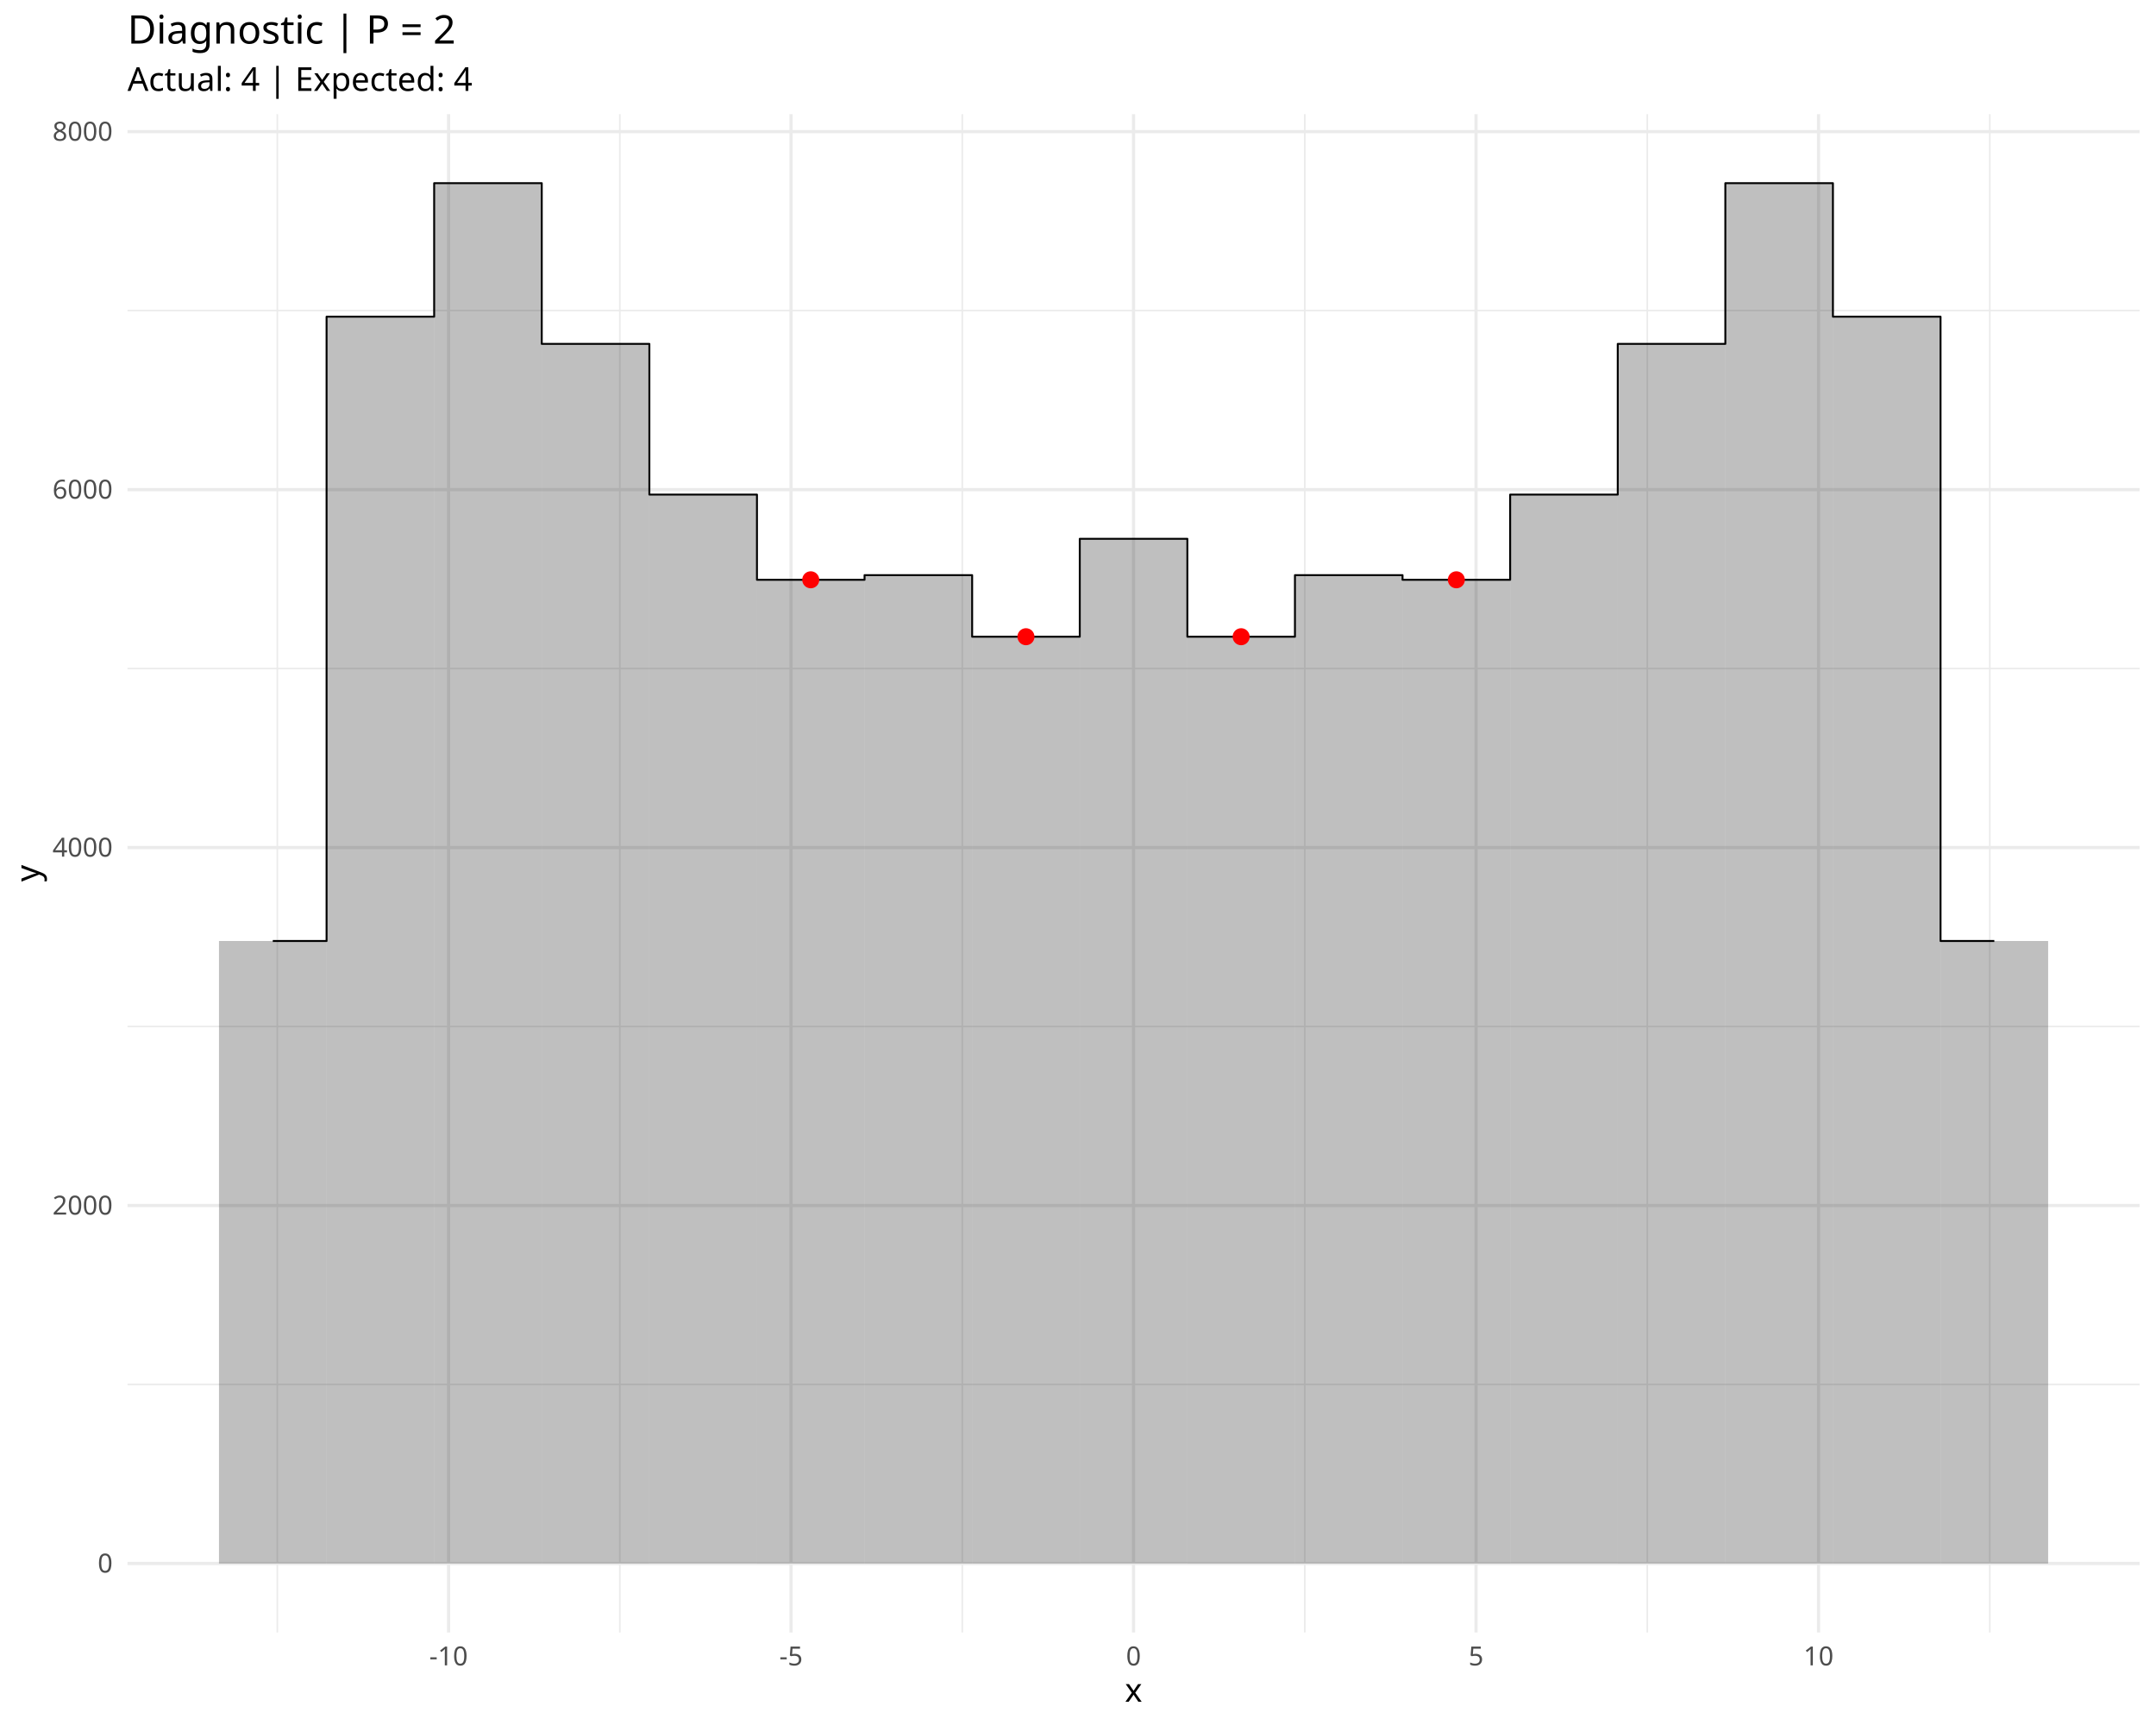
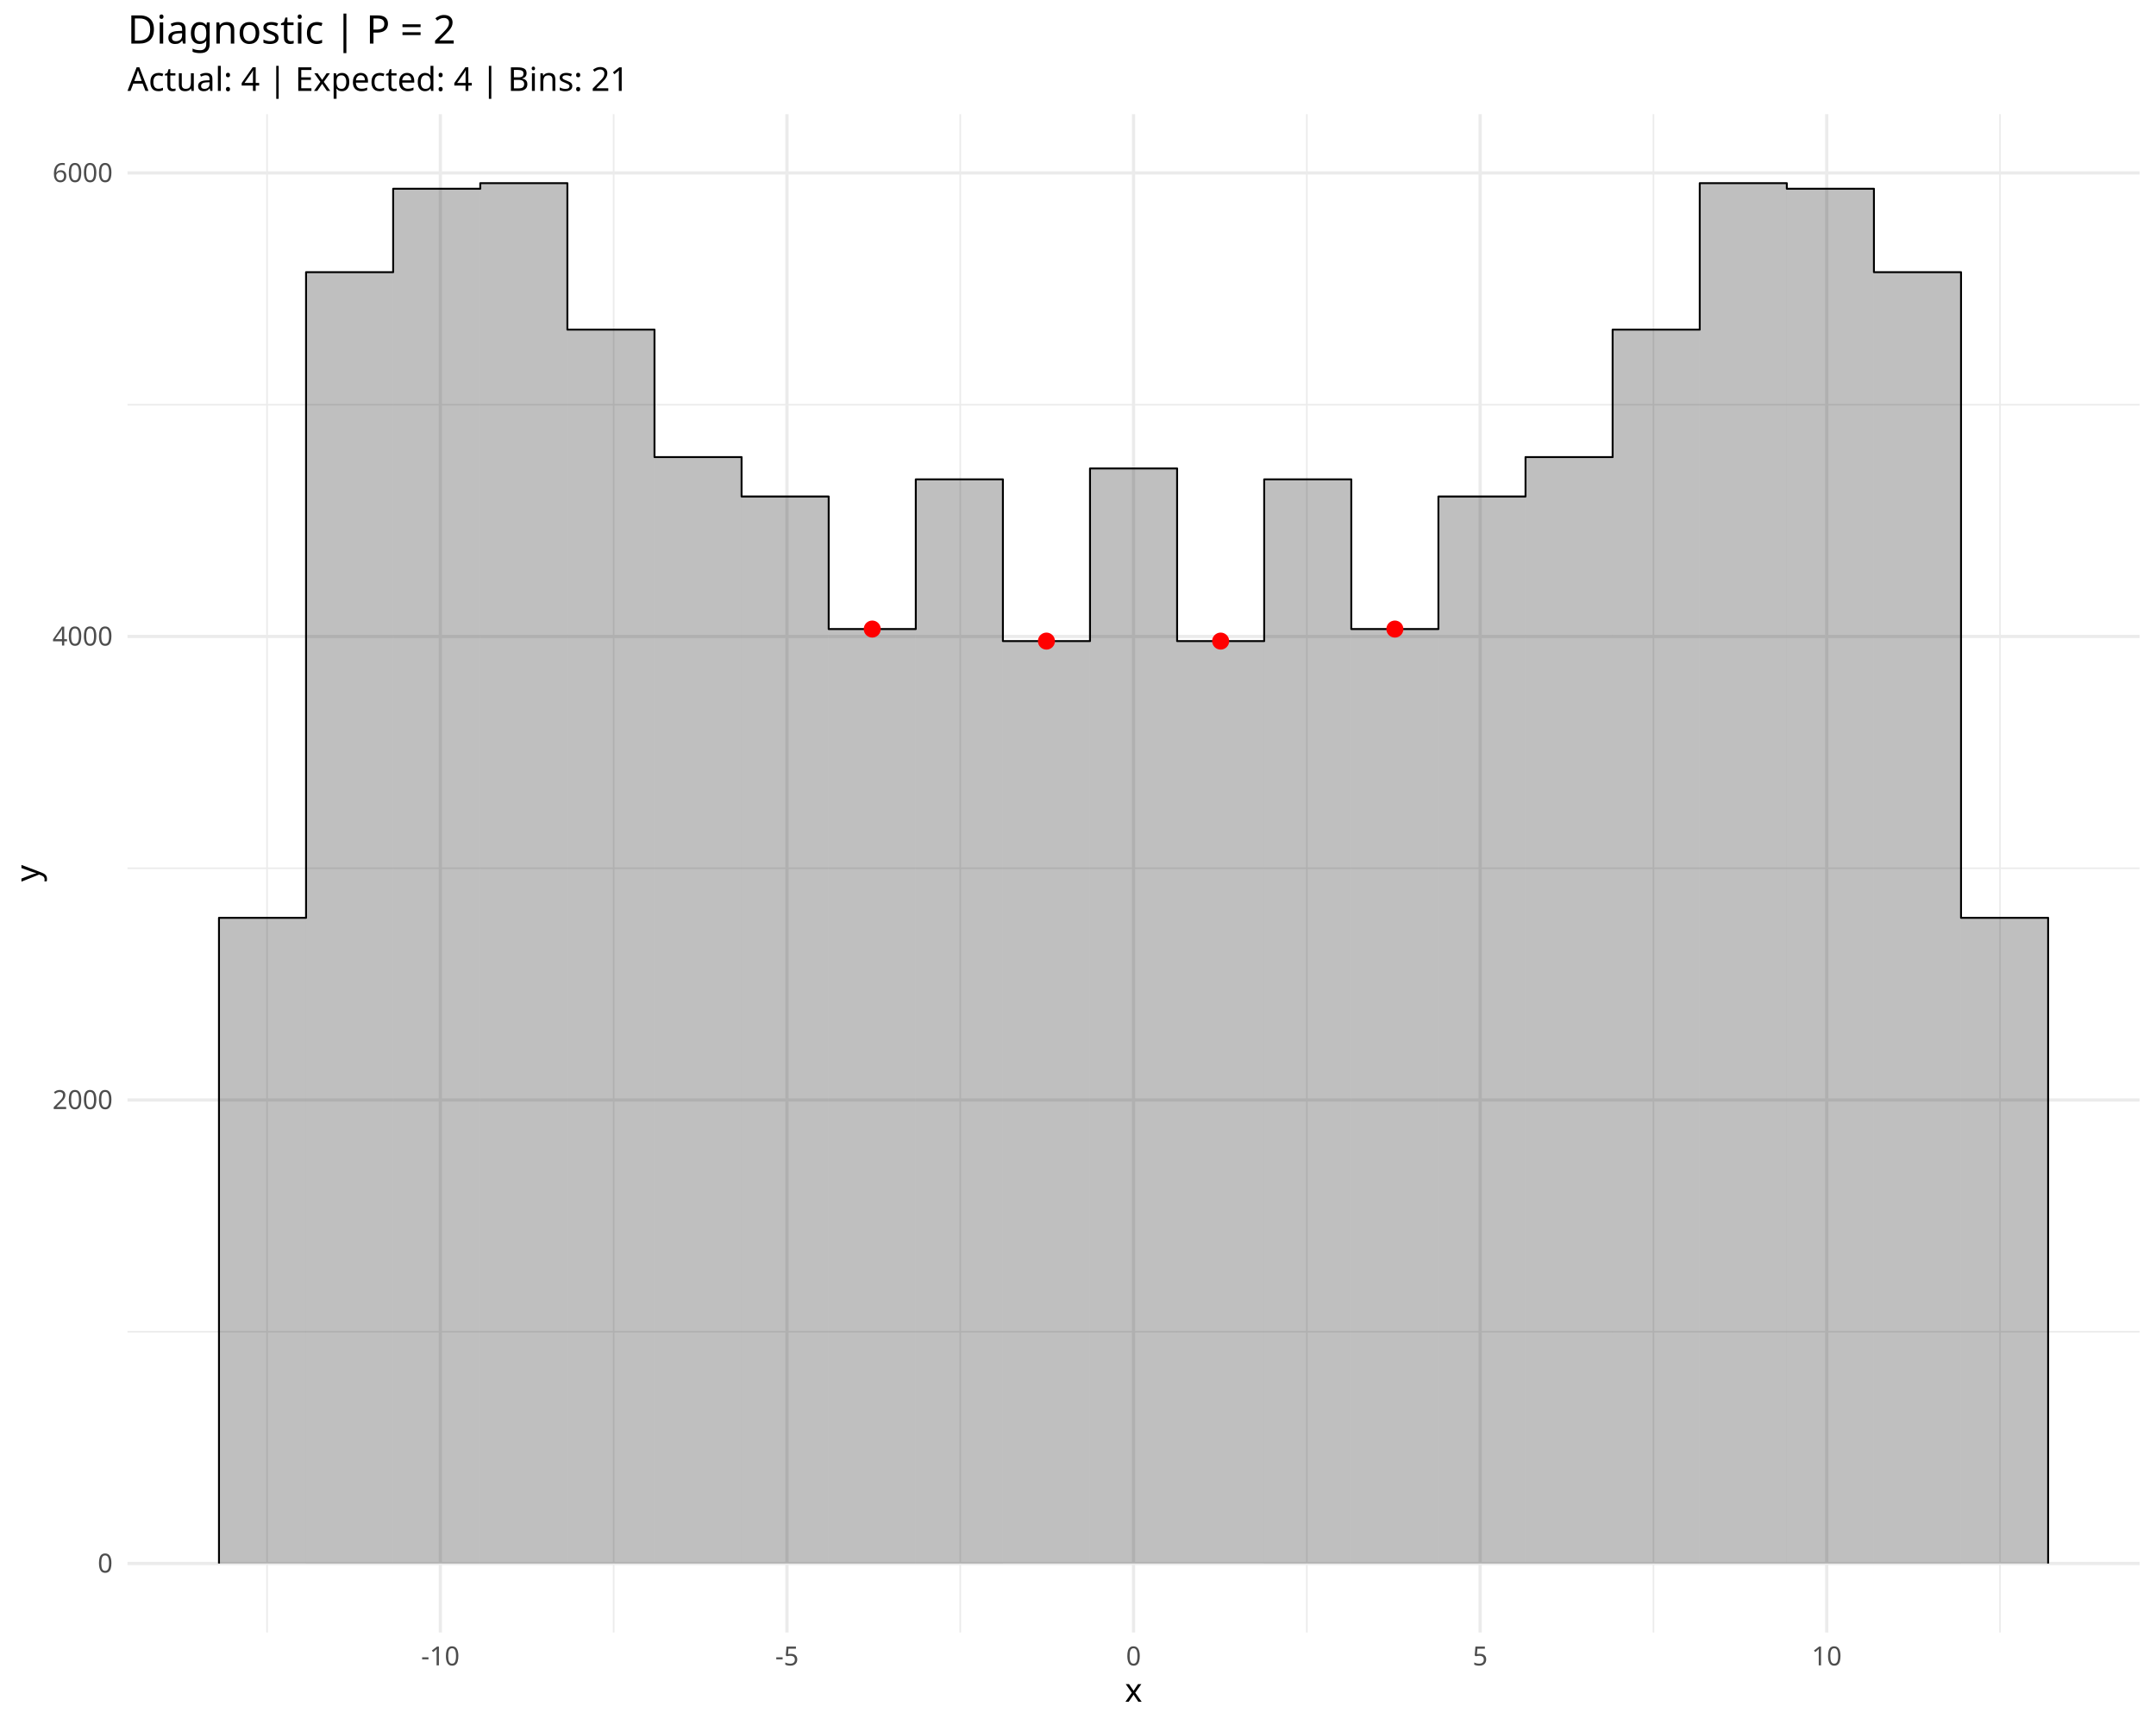
<svg xmlns="http://www.w3.org/2000/svg" class="svglite" data-engine-version="2.0" width="720.00pt" height="576.00pt" viewBox="0 0 720.00 576.00">
  <defs>
    <style type="text/css">
    .svglite line, .svglite polyline, .svglite polygon, .svglite path, .svglite rect, .svglite circle {
      fill: none;
      stroke: #000000;
      stroke-linecap: round;
      stroke-linejoin: round;
      stroke-miterlimit: 10.00;
    }
  </style>
  </defs>
  <rect width="100%" height="100%" style="stroke: none; fill: #FFFFFF;" />
  <defs>
    <clipPath id="cpMC4wMHw3MjAuMDB8MC4wMHw1NzYuMDA=">
      <rect x="0.00" y="0.00" width="720.00" height="576.00" />
    </clipPath>
  </defs>
  <g clip-path="url(#cpMC4wMHw3MjAuMDB8MC4wMHw1NzYuMDA=)">
    <rect x="0.00" y="0.00" width="720.00" height="576.00" style="stroke-width: 1.07; stroke: none; fill: #FFFFFF;" />
  </g>
  <defs>
    <clipPath id="cpNDIuNTh8NzE0LjUyfDM4LjEyfDU0NS4xMQ==">
      <rect x="42.58" y="38.12" width="671.94" height="507.00" />
    </clipPath>
  </defs>
  <g clip-path="url(#cpNDIuNTh8NzE0LjUyfDM4LjEyfDU0NS4xMQ==)">
-     <polyline points="42.58,462.30 714.52,462.30 " style="stroke-width: 0.53; stroke: #EBEBEB; stroke-linecap: butt;" />
-     <polyline points="42.58,342.77 714.52,342.77 " style="stroke-width: 0.53; stroke: #EBEBEB; stroke-linecap: butt;" />
-     <polyline points="42.58,223.24 714.52,223.24 " style="stroke-width: 0.53; stroke: #EBEBEB; stroke-linecap: butt;" />
-     <polyline points="42.58,103.71 714.52,103.71 " style="stroke-width: 0.53; stroke: #EBEBEB; stroke-linecap: butt;" />
-     <polyline points="92.61,545.11 92.61,38.12 " style="stroke-width: 0.53; stroke: #EBEBEB; stroke-linecap: butt;" />
-     <polyline points="206.99,545.11 206.99,38.12 " style="stroke-width: 0.53; stroke: #EBEBEB; stroke-linecap: butt;" />
-     <polyline points="321.36,545.11 321.36,38.12 " style="stroke-width: 0.53; stroke: #EBEBEB; stroke-linecap: butt;" />
-     <polyline points="435.74,545.11 435.74,38.12 " style="stroke-width: 0.53; stroke: #EBEBEB; stroke-linecap: butt;" />
-     <polyline points="550.12,545.11 550.12,38.12 " style="stroke-width: 0.53; stroke: #EBEBEB; stroke-linecap: butt;" />
-     <polyline points="664.49,545.11 664.49,38.12 " style="stroke-width: 0.53; stroke: #EBEBEB; stroke-linecap: butt;" />
+     <polyline points="42.58,444.68 714.52,444.68 " style="stroke-width: 0.53; stroke: #EBEBEB; stroke-linecap: butt;" />
+     <polyline points="42.58,289.91 714.52,289.91 " style="stroke-width: 0.53; stroke: #EBEBEB; stroke-linecap: butt;" />
+     <polyline points="42.58,135.14 714.52,135.14 " style="stroke-width: 0.53; stroke: #EBEBEB; stroke-linecap: butt;" />
+     <polyline points="89.19,545.11 89.19,38.12 " style="stroke-width: 0.53; stroke: #EBEBEB; stroke-linecap: butt;" />
+     <polyline points="204.93,545.11 204.93,38.12 " style="stroke-width: 0.53; stroke: #EBEBEB; stroke-linecap: butt;" />
+     <polyline points="320.68,545.11 320.68,38.12 " style="stroke-width: 0.53; stroke: #EBEBEB; stroke-linecap: butt;" />
+     <polyline points="436.42,545.11 436.42,38.12 " style="stroke-width: 0.53; stroke: #EBEBEB; stroke-linecap: butt;" />
+     <polyline points="552.17,545.11 552.17,38.12 " style="stroke-width: 0.53; stroke: #EBEBEB; stroke-linecap: butt;" />
+     <polyline points="667.91,545.11 667.91,38.12 " style="stroke-width: 0.53; stroke: #EBEBEB; stroke-linecap: butt;" />
    <polyline points="42.58,522.07 714.52,522.07 " style="stroke-width: 1.07; stroke: #EBEBEB; stroke-linecap: butt;" />
-     <polyline points="42.58,402.54 714.52,402.54 " style="stroke-width: 1.07; stroke: #EBEBEB; stroke-linecap: butt;" />
-     <polyline points="42.58,283.01 714.52,283.01 " style="stroke-width: 1.07; stroke: #EBEBEB; stroke-linecap: butt;" />
-     <polyline points="42.58,163.48 714.52,163.48 " style="stroke-width: 1.07; stroke: #EBEBEB; stroke-linecap: butt;" />
-     <polyline points="42.58,43.95 714.52,43.95 " style="stroke-width: 1.07; stroke: #EBEBEB; stroke-linecap: butt;" />
-     <polyline points="149.80,545.11 149.80,38.12 " style="stroke-width: 1.07; stroke: #EBEBEB; stroke-linecap: butt;" />
-     <polyline points="264.17,545.11 264.17,38.12 " style="stroke-width: 1.07; stroke: #EBEBEB; stroke-linecap: butt;" />
+     <polyline points="42.58,367.30 714.52,367.30 " style="stroke-width: 1.07; stroke: #EBEBEB; stroke-linecap: butt;" />
+     <polyline points="42.58,212.53 714.52,212.53 " style="stroke-width: 1.07; stroke: #EBEBEB; stroke-linecap: butt;" />
+     <polyline points="42.58,57.76 714.52,57.76 " style="stroke-width: 1.07; stroke: #EBEBEB; stroke-linecap: butt;" />
+     <polyline points="147.06,545.11 147.06,38.12 " style="stroke-width: 1.07; stroke: #EBEBEB; stroke-linecap: butt;" />
+     <polyline points="262.81,545.11 262.81,38.12 " style="stroke-width: 1.07; stroke: #EBEBEB; stroke-linecap: butt;" />
    <polyline points="378.55,545.11 378.55,38.12 " style="stroke-width: 1.07; stroke: #EBEBEB; stroke-linecap: butt;" />
-     <polyline points="492.93,545.11 492.93,38.12 " style="stroke-width: 1.07; stroke: #EBEBEB; stroke-linecap: butt;" />
-     <polyline points="607.31,545.11 607.31,38.12 " style="stroke-width: 1.07; stroke: #EBEBEB; stroke-linecap: butt;" />
-     <rect x="73.13" y="314.21" width="35.93" height="207.86" style="stroke-width: 1.07; stroke: none; stroke-linecap: butt; stroke-linejoin: miter; fill: #000000; fill-opacity: 0.25;" />
-     <rect x="109.06" y="105.75" width="35.93" height="416.32" style="stroke-width: 1.07; stroke: none; stroke-linecap: butt; stroke-linejoin: miter; fill: #000000; fill-opacity: 0.25;" />
-     <rect x="144.99" y="61.16" width="35.93" height="460.91" style="stroke-width: 1.07; stroke: none; stroke-linecap: butt; stroke-linejoin: miter; fill: #000000; fill-opacity: 0.25;" />
-     <rect x="180.92" y="114.83" width="35.93" height="407.24" style="stroke-width: 1.07; stroke: none; stroke-linecap: butt; stroke-linejoin: miter; fill: #000000; fill-opacity: 0.25;" />
-     <rect x="216.86" y="165.15" width="35.93" height="356.91" style="stroke-width: 1.07; stroke: none; stroke-linecap: butt; stroke-linejoin: miter; fill: #000000; fill-opacity: 0.25;" />
-     <rect x="252.79" y="193.60" width="35.93" height="328.47" style="stroke-width: 1.07; stroke: none; stroke-linecap: butt; stroke-linejoin: miter; fill: #000000; fill-opacity: 0.25;" />
-     <rect x="288.72" y="192.05" width="35.93" height="330.02" style="stroke-width: 1.07; stroke: none; stroke-linecap: butt; stroke-linejoin: miter; fill: #000000; fill-opacity: 0.25;" />
-     <rect x="324.65" y="212.61" width="35.93" height="309.46" style="stroke-width: 1.07; stroke: none; stroke-linecap: butt; stroke-linejoin: miter; fill: #000000; fill-opacity: 0.25;" />
-     <rect x="360.59" y="179.91" width="35.93" height="342.15" style="stroke-width: 1.07; stroke: none; stroke-linecap: butt; stroke-linejoin: miter; fill: #000000; fill-opacity: 0.25;" />
-     <rect x="396.52" y="212.61" width="35.93" height="309.46" style="stroke-width: 1.07; stroke: none; stroke-linecap: butt; stroke-linejoin: miter; fill: #000000; fill-opacity: 0.25;" />
-     <rect x="432.45" y="192.05" width="35.93" height="330.02" style="stroke-width: 1.07; stroke: none; stroke-linecap: butt; stroke-linejoin: miter; fill: #000000; fill-opacity: 0.25;" />
-     <rect x="468.38" y="193.60" width="35.93" height="328.47" style="stroke-width: 1.07; stroke: none; stroke-linecap: butt; stroke-linejoin: miter; fill: #000000; fill-opacity: 0.25;" />
-     <rect x="504.32" y="165.15" width="35.93" height="356.91" style="stroke-width: 1.07; stroke: none; stroke-linecap: butt; stroke-linejoin: miter; fill: #000000; fill-opacity: 0.25;" />
-     <rect x="540.25" y="114.83" width="35.93" height="407.24" style="stroke-width: 1.07; stroke: none; stroke-linecap: butt; stroke-linejoin: miter; fill: #000000; fill-opacity: 0.25;" />
-     <rect x="576.18" y="61.16" width="35.93" height="460.91" style="stroke-width: 1.07; stroke: none; stroke-linecap: butt; stroke-linejoin: miter; fill: #000000; fill-opacity: 0.25;" />
-     <rect x="612.11" y="105.75" width="35.93" height="416.32" style="stroke-width: 1.07; stroke: none; stroke-linecap: butt; stroke-linejoin: miter; fill: #000000; fill-opacity: 0.25;" />
-     <rect x="648.05" y="314.21" width="35.93" height="207.86" style="stroke-width: 1.07; stroke: none; stroke-linecap: butt; stroke-linejoin: miter; fill: #000000; fill-opacity: 0.25;" />
-     <polyline points="91.09,314.21 109.06,314.21 109.06,105.75 144.99,105.75 144.99,61.16 180.92,61.16 180.92,114.83 216.86,114.83 216.86,165.15 252.79,165.15 252.79,193.60 288.72,193.60 288.72,192.05 324.65,192.05 324.65,212.61 360.59,212.61 360.59,179.91 396.52,179.91 396.52,212.61 432.45,212.61 432.45,192.05 468.38,192.05 468.38,193.60 504.32,193.60 504.32,165.15 540.25,165.15 540.25,114.83 576.18,114.83 576.18,61.16 612.11,61.16 612.11,105.75 648.05,105.75 648.05,314.21 666.01,314.21 " style="stroke-width: 0.64; stroke-linecap: butt;" />
-     <circle cx="270.75" cy="193.60" r="2.49" style="stroke-width: 0.71; stroke: #FF0000; fill: #FF0000;" />
-     <circle cx="342.62" cy="212.61" r="2.49" style="stroke-width: 0.71; stroke: #FF0000; fill: #FF0000;" />
-     <circle cx="414.48" cy="212.61" r="2.49" style="stroke-width: 0.71; stroke: #FF0000; fill: #FF0000;" />
-     <circle cx="486.35" cy="193.60" r="2.49" style="stroke-width: 0.71; stroke: #FF0000; fill: #FF0000;" />
+     <polyline points="494.30,545.11 494.30,38.12 " style="stroke-width: 1.07; stroke: #EBEBEB; stroke-linecap: butt;" />
+     <polyline points="610.04,545.11 610.04,38.12 " style="stroke-width: 1.07; stroke: #EBEBEB; stroke-linecap: butt;" />
+     <rect x="73.13" y="306.47" width="29.09" height="215.59" style="stroke-width: 1.07; stroke: none; stroke-linecap: butt; stroke-linejoin: miter; fill: #000000; fill-opacity: 0.25;" />
+     <rect x="102.21" y="90.88" width="29.09" height="431.19" style="stroke-width: 1.07; stroke: none; stroke-linecap: butt; stroke-linejoin: miter; fill: #000000; fill-opacity: 0.25;" />
+     <rect x="131.30" y="63.02" width="29.09" height="459.05" style="stroke-width: 1.07; stroke: none; stroke-linecap: butt; stroke-linejoin: miter; fill: #000000; fill-opacity: 0.25;" />
+     <rect x="160.39" y="61.16" width="29.09" height="460.91" style="stroke-width: 1.07; stroke: none; stroke-linecap: butt; stroke-linejoin: miter; fill: #000000; fill-opacity: 0.25;" />
+     <rect x="189.48" y="110.07" width="29.09" height="412.00" style="stroke-width: 1.07; stroke: none; stroke-linecap: butt; stroke-linejoin: miter; fill: #000000; fill-opacity: 0.25;" />
+     <rect x="218.57" y="152.63" width="29.09" height="369.44" style="stroke-width: 1.07; stroke: none; stroke-linecap: butt; stroke-linejoin: miter; fill: #000000; fill-opacity: 0.25;" />
+     <rect x="247.65" y="165.79" width="29.09" height="356.28" style="stroke-width: 1.07; stroke: none; stroke-linecap: butt; stroke-linejoin: miter; fill: #000000; fill-opacity: 0.25;" />
+     <rect x="276.74" y="210.05" width="29.09" height="312.02" style="stroke-width: 1.07; stroke: none; stroke-linecap: butt; stroke-linejoin: miter; fill: #000000; fill-opacity: 0.25;" />
+     <rect x="305.83" y="160.06" width="29.09" height="362.01" style="stroke-width: 1.07; stroke: none; stroke-linecap: butt; stroke-linejoin: miter; fill: #000000; fill-opacity: 0.25;" />
+     <rect x="334.92" y="214.07" width="29.09" height="307.99" style="stroke-width: 1.07; stroke: none; stroke-linecap: butt; stroke-linejoin: miter; fill: #000000; fill-opacity: 0.25;" />
+     <rect x="364.01" y="156.42" width="29.09" height="365.64" style="stroke-width: 1.07; stroke: none; stroke-linecap: butt; stroke-linejoin: miter; fill: #000000; fill-opacity: 0.25;" />
+     <rect x="393.10" y="214.07" width="29.09" height="307.99" style="stroke-width: 1.07; stroke: none; stroke-linecap: butt; stroke-linejoin: miter; fill: #000000; fill-opacity: 0.25;" />
+     <rect x="422.18" y="160.06" width="29.09" height="362.01" style="stroke-width: 1.07; stroke: none; stroke-linecap: butt; stroke-linejoin: miter; fill: #000000; fill-opacity: 0.25;" />
+     <rect x="451.27" y="210.05" width="29.09" height="312.02" style="stroke-width: 1.07; stroke: none; stroke-linecap: butt; stroke-linejoin: miter; fill: #000000; fill-opacity: 0.25;" />
+     <rect x="480.36" y="165.79" width="29.09" height="356.28" style="stroke-width: 1.07; stroke: none; stroke-linecap: butt; stroke-linejoin: miter; fill: #000000; fill-opacity: 0.25;" />
+     <rect x="509.45" y="152.63" width="29.09" height="369.44" style="stroke-width: 1.07; stroke: none; stroke-linecap: butt; stroke-linejoin: miter; fill: #000000; fill-opacity: 0.25;" />
+     <rect x="538.54" y="110.07" width="29.09" height="412.00" style="stroke-width: 1.07; stroke: none; stroke-linecap: butt; stroke-linejoin: miter; fill: #000000; fill-opacity: 0.25;" />
+     <rect x="567.63" y="61.16" width="29.09" height="460.91" style="stroke-width: 1.07; stroke: none; stroke-linecap: butt; stroke-linejoin: miter; fill: #000000; fill-opacity: 0.25;" />
+     <rect x="596.71" y="63.02" width="29.09" height="459.05" style="stroke-width: 1.07; stroke: none; stroke-linecap: butt; stroke-linejoin: miter; fill: #000000; fill-opacity: 0.25;" />
+     <rect x="625.80" y="90.88" width="29.09" height="431.19" style="stroke-width: 1.07; stroke: none; stroke-linecap: butt; stroke-linejoin: miter; fill: #000000; fill-opacity: 0.25;" />
+     <rect x="654.89" y="306.47" width="29.09" height="215.59" style="stroke-width: 1.07; stroke: none; stroke-linecap: butt; stroke-linejoin: miter; fill: #000000; fill-opacity: 0.25;" />
+     <polyline points="73.13,522.07 73.13,306.47 102.21,306.47 102.21,90.88 131.30,90.88 131.30,63.02 160.39,63.02 160.39,61.16 189.48,61.16 189.48,110.07 218.57,110.07 218.57,152.63 247.65,152.63 247.65,165.79 276.74,165.79 276.74,210.05 305.83,210.05 305.83,160.06 334.92,160.06 334.92,214.07 364.01,214.07 364.01,156.42 393.10,156.42 393.10,214.07 422.18,214.07 422.18,160.06 451.27,160.06 451.27,210.05 480.36,210.05 480.36,165.79 509.45,165.79 509.45,152.63 538.54,152.63 538.54,110.07 567.63,110.07 567.63,61.16 596.71,61.16 596.71,63.02 625.80,63.02 625.80,90.88 654.89,90.88 654.89,306.47 683.98,306.47 683.98,522.07 " style="stroke-width: 0.64; stroke-linecap: butt;" />
+     <circle cx="291.29" cy="210.05" r="2.49" style="stroke-width: 0.71; stroke: #FF0000; fill: #FF0000;" />
+     <circle cx="349.46" cy="214.07" r="2.49" style="stroke-width: 0.71; stroke: #FF0000; fill: #FF0000;" />
+     <circle cx="407.64" cy="214.07" r="2.49" style="stroke-width: 0.71; stroke: #FF0000; fill: #FF0000;" />
+     <circle cx="465.82" cy="210.05" r="2.49" style="stroke-width: 0.71; stroke: #FF0000; fill: #FF0000;" />
  </g>
  <g clip-path="url(#cpMC4wMHw3MjAuMDB8MC4wMHw1NzYuMDA=)">
    <text x="37.65" y="525.10" text-anchor="end" style="font-size: 8.80px; fill: #4D4D4D; font-family: sans;" textLength="4.89px" lengthAdjust="spacingAndGlyphs">0</text>
-     <text x="37.65" y="405.57" text-anchor="end" style="font-size: 8.80px; fill: #4D4D4D; font-family: sans;" textLength="19.58px" lengthAdjust="spacingAndGlyphs">2000</text>
-     <text x="37.65" y="286.04" text-anchor="end" style="font-size: 8.80px; fill: #4D4D4D; font-family: sans;" textLength="19.58px" lengthAdjust="spacingAndGlyphs">4000</text>
-     <text x="37.65" y="166.51" text-anchor="end" style="font-size: 8.80px; fill: #4D4D4D; font-family: sans;" textLength="19.58px" lengthAdjust="spacingAndGlyphs">6000</text>
-     <text x="37.65" y="46.98" text-anchor="end" style="font-size: 8.80px; fill: #4D4D4D; font-family: sans;" textLength="19.58px" lengthAdjust="spacingAndGlyphs">8000</text>
-     <text x="149.80" y="556.10" text-anchor="middle" style="font-size: 8.80px; fill: #4D4D4D; font-family: sans;" textLength="12.72px" lengthAdjust="spacingAndGlyphs">-10</text>
-     <text x="264.17" y="556.10" text-anchor="middle" style="font-size: 8.80px; fill: #4D4D4D; font-family: sans;" textLength="7.82px" lengthAdjust="spacingAndGlyphs">-5</text>
+     <text x="37.65" y="370.33" text-anchor="end" style="font-size: 8.80px; fill: #4D4D4D; font-family: sans;" textLength="19.58px" lengthAdjust="spacingAndGlyphs">2000</text>
+     <text x="37.65" y="215.56" text-anchor="end" style="font-size: 8.80px; fill: #4D4D4D; font-family: sans;" textLength="19.58px" lengthAdjust="spacingAndGlyphs">4000</text>
+     <text x="37.65" y="60.79" text-anchor="end" style="font-size: 8.80px; fill: #4D4D4D; font-family: sans;" textLength="19.58px" lengthAdjust="spacingAndGlyphs">6000</text>
+     <text x="147.06" y="556.10" text-anchor="middle" style="font-size: 8.80px; fill: #4D4D4D; font-family: sans;" textLength="12.72px" lengthAdjust="spacingAndGlyphs">-10</text>
+     <text x="262.81" y="556.10" text-anchor="middle" style="font-size: 8.80px; fill: #4D4D4D; font-family: sans;" textLength="7.82px" lengthAdjust="spacingAndGlyphs">-5</text>
    <text x="378.55" y="556.10" text-anchor="middle" style="font-size: 8.80px; fill: #4D4D4D; font-family: sans;" textLength="4.89px" lengthAdjust="spacingAndGlyphs">0</text>
-     <text x="492.93" y="556.10" text-anchor="middle" style="font-size: 8.80px; fill: #4D4D4D; font-family: sans;" textLength="4.89px" lengthAdjust="spacingAndGlyphs">5</text>
-     <text x="607.31" y="556.10" text-anchor="middle" style="font-size: 8.80px; fill: #4D4D4D; font-family: sans;" textLength="9.79px" lengthAdjust="spacingAndGlyphs">10</text>
+     <text x="494.30" y="556.10" text-anchor="middle" style="font-size: 8.80px; fill: #4D4D4D; font-family: sans;" textLength="4.89px" lengthAdjust="spacingAndGlyphs">5</text>
+     <text x="610.04" y="556.10" text-anchor="middle" style="font-size: 8.80px; fill: #4D4D4D; font-family: sans;" textLength="9.79px" lengthAdjust="spacingAndGlyphs">10</text>
    <text x="378.55" y="568.24" text-anchor="middle" style="font-size: 11.00px; font-family: sans;" textLength="5.50px" lengthAdjust="spacingAndGlyphs">x</text>
    <text transform="translate(13.05,291.61) rotate(-90)" text-anchor="middle" style="font-size: 11.00px; font-family: sans;" textLength="5.50px" lengthAdjust="spacingAndGlyphs">y</text>
-     <text x="42.58" y="30.35" style="font-size: 11.00px; font-family: sans;" textLength="109.88px" lengthAdjust="spacingAndGlyphs">Actual: 4 | Expected: 4</text>
+     <text x="42.58" y="30.35" style="font-size: 11.00px; font-family: sans;" textLength="158.60px" lengthAdjust="spacingAndGlyphs">Actual: 4 | Expected: 4 | Bins: 21</text>
    <text x="42.58" y="14.56" style="font-size: 13.20px; font-family: sans;" textLength="103.60px" lengthAdjust="spacingAndGlyphs">Diagnostic | P = 2</text>
  </g>
</svg>
